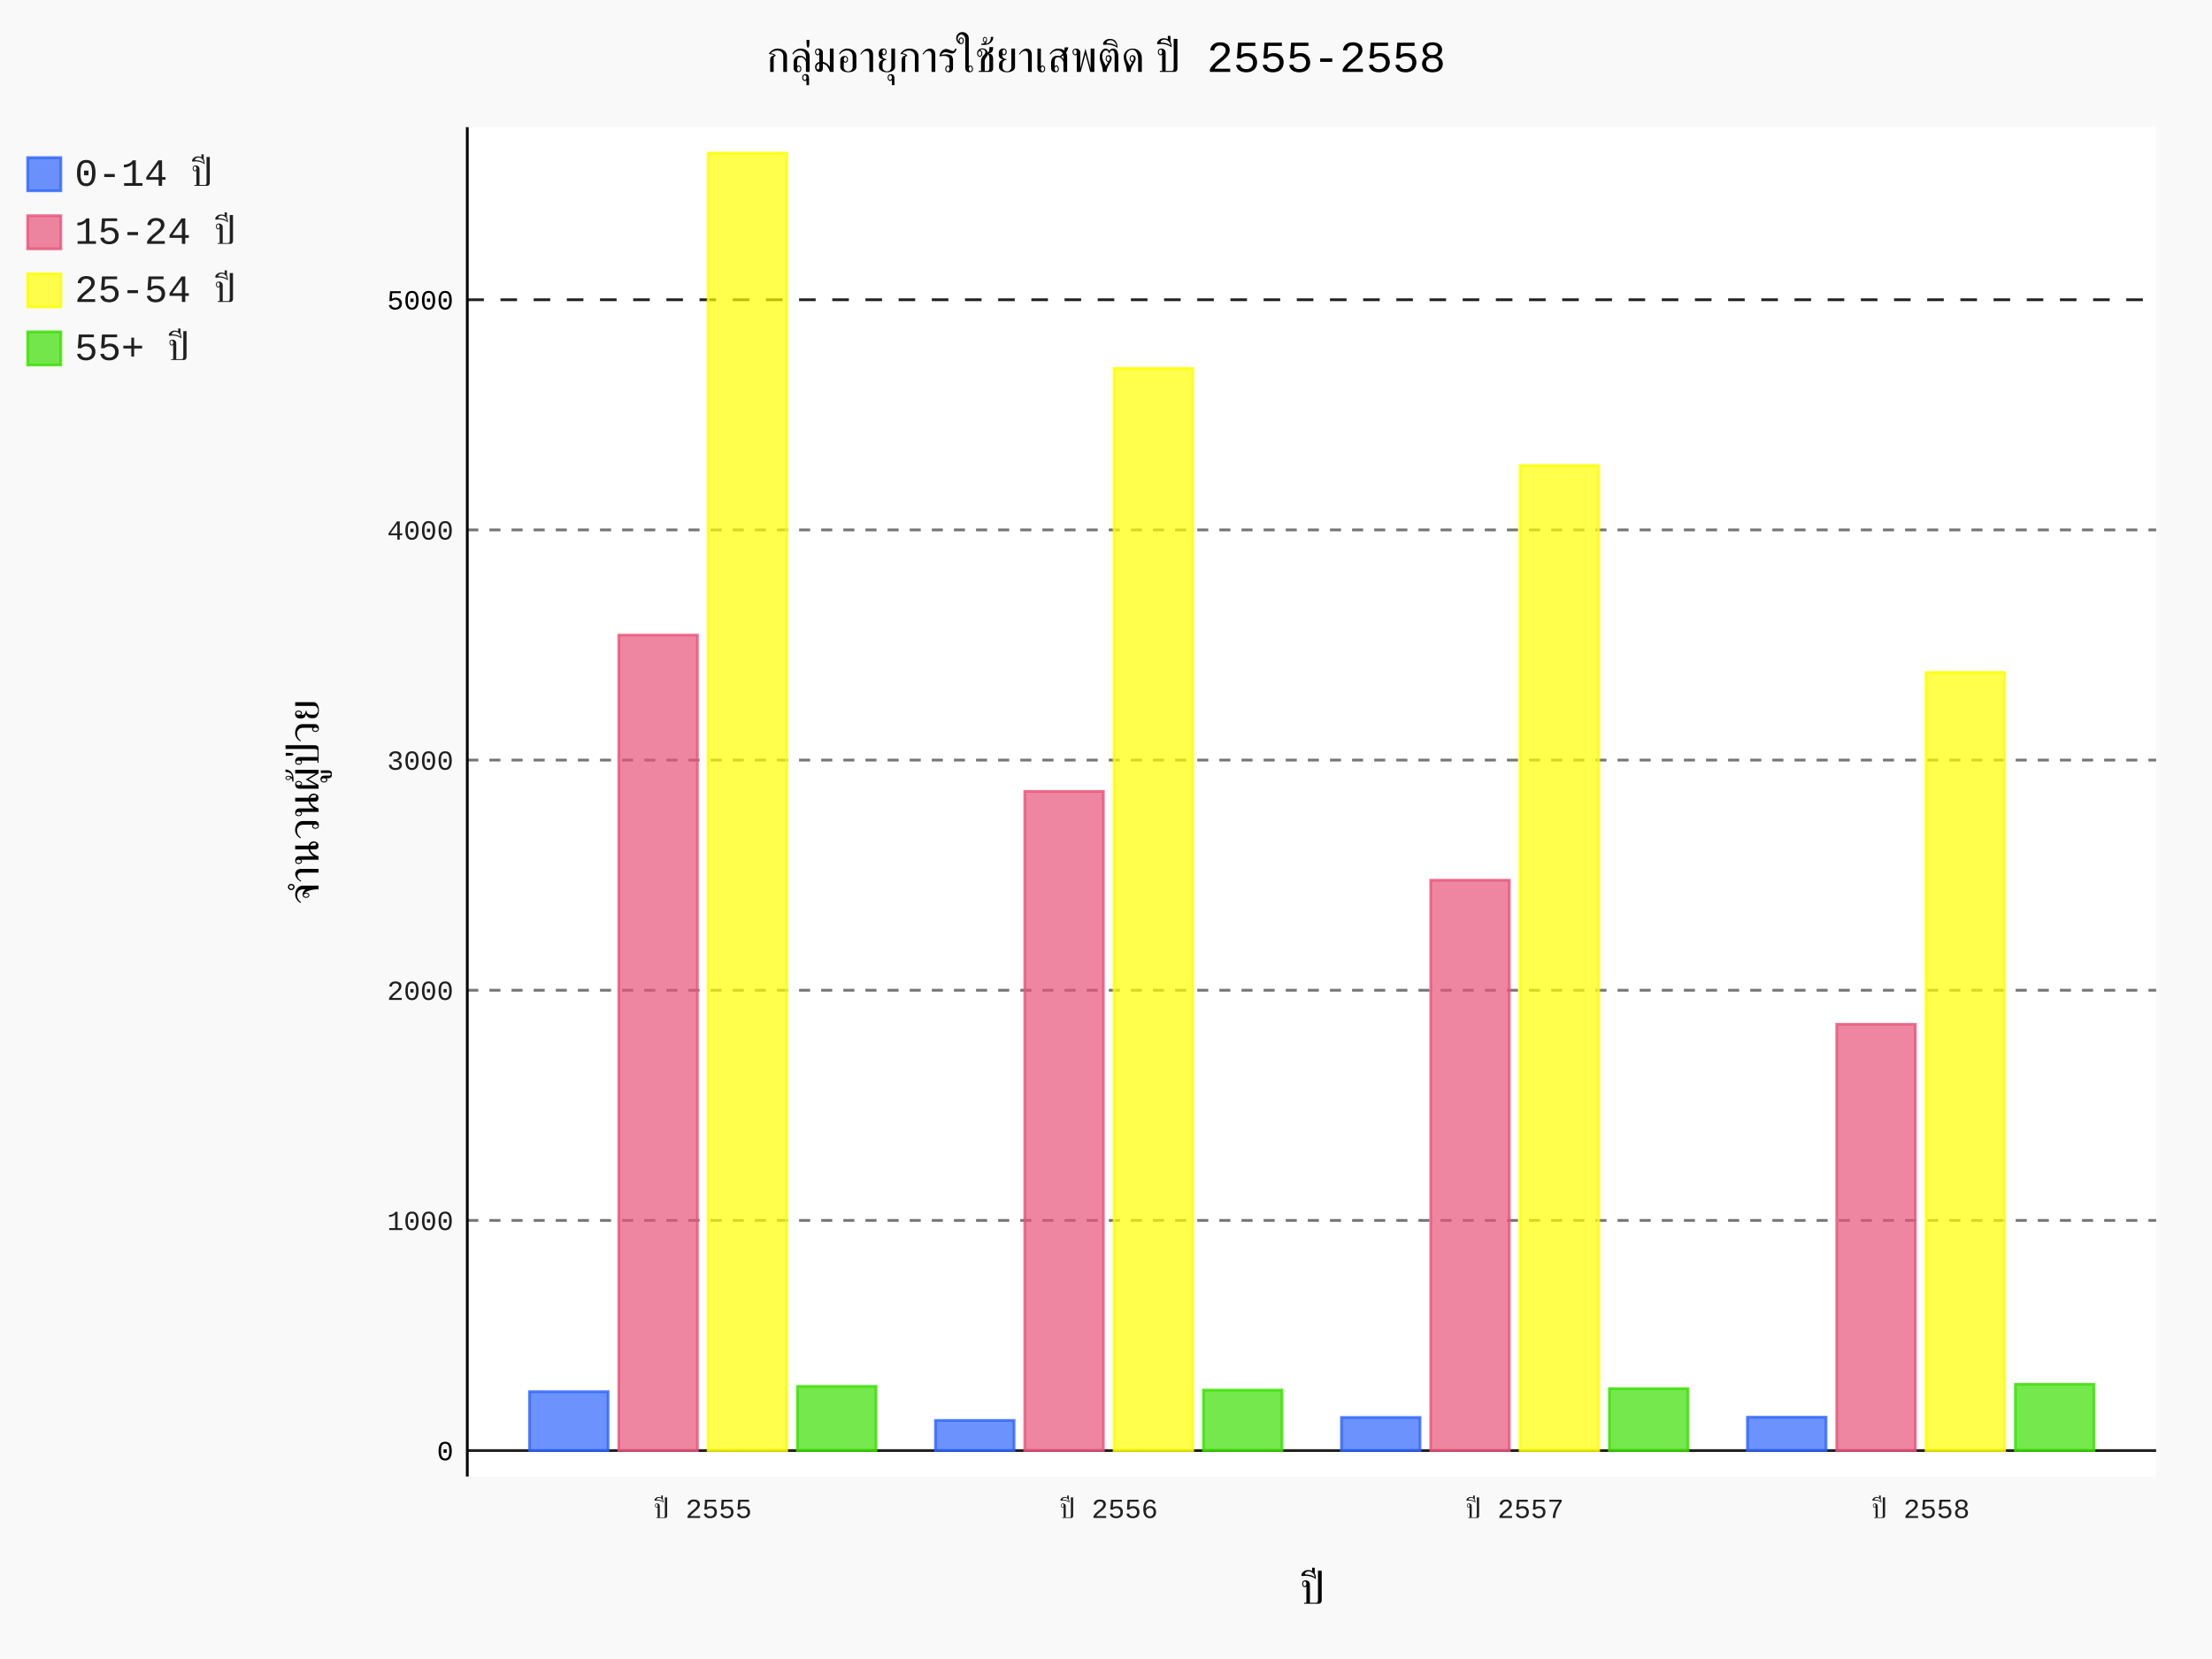
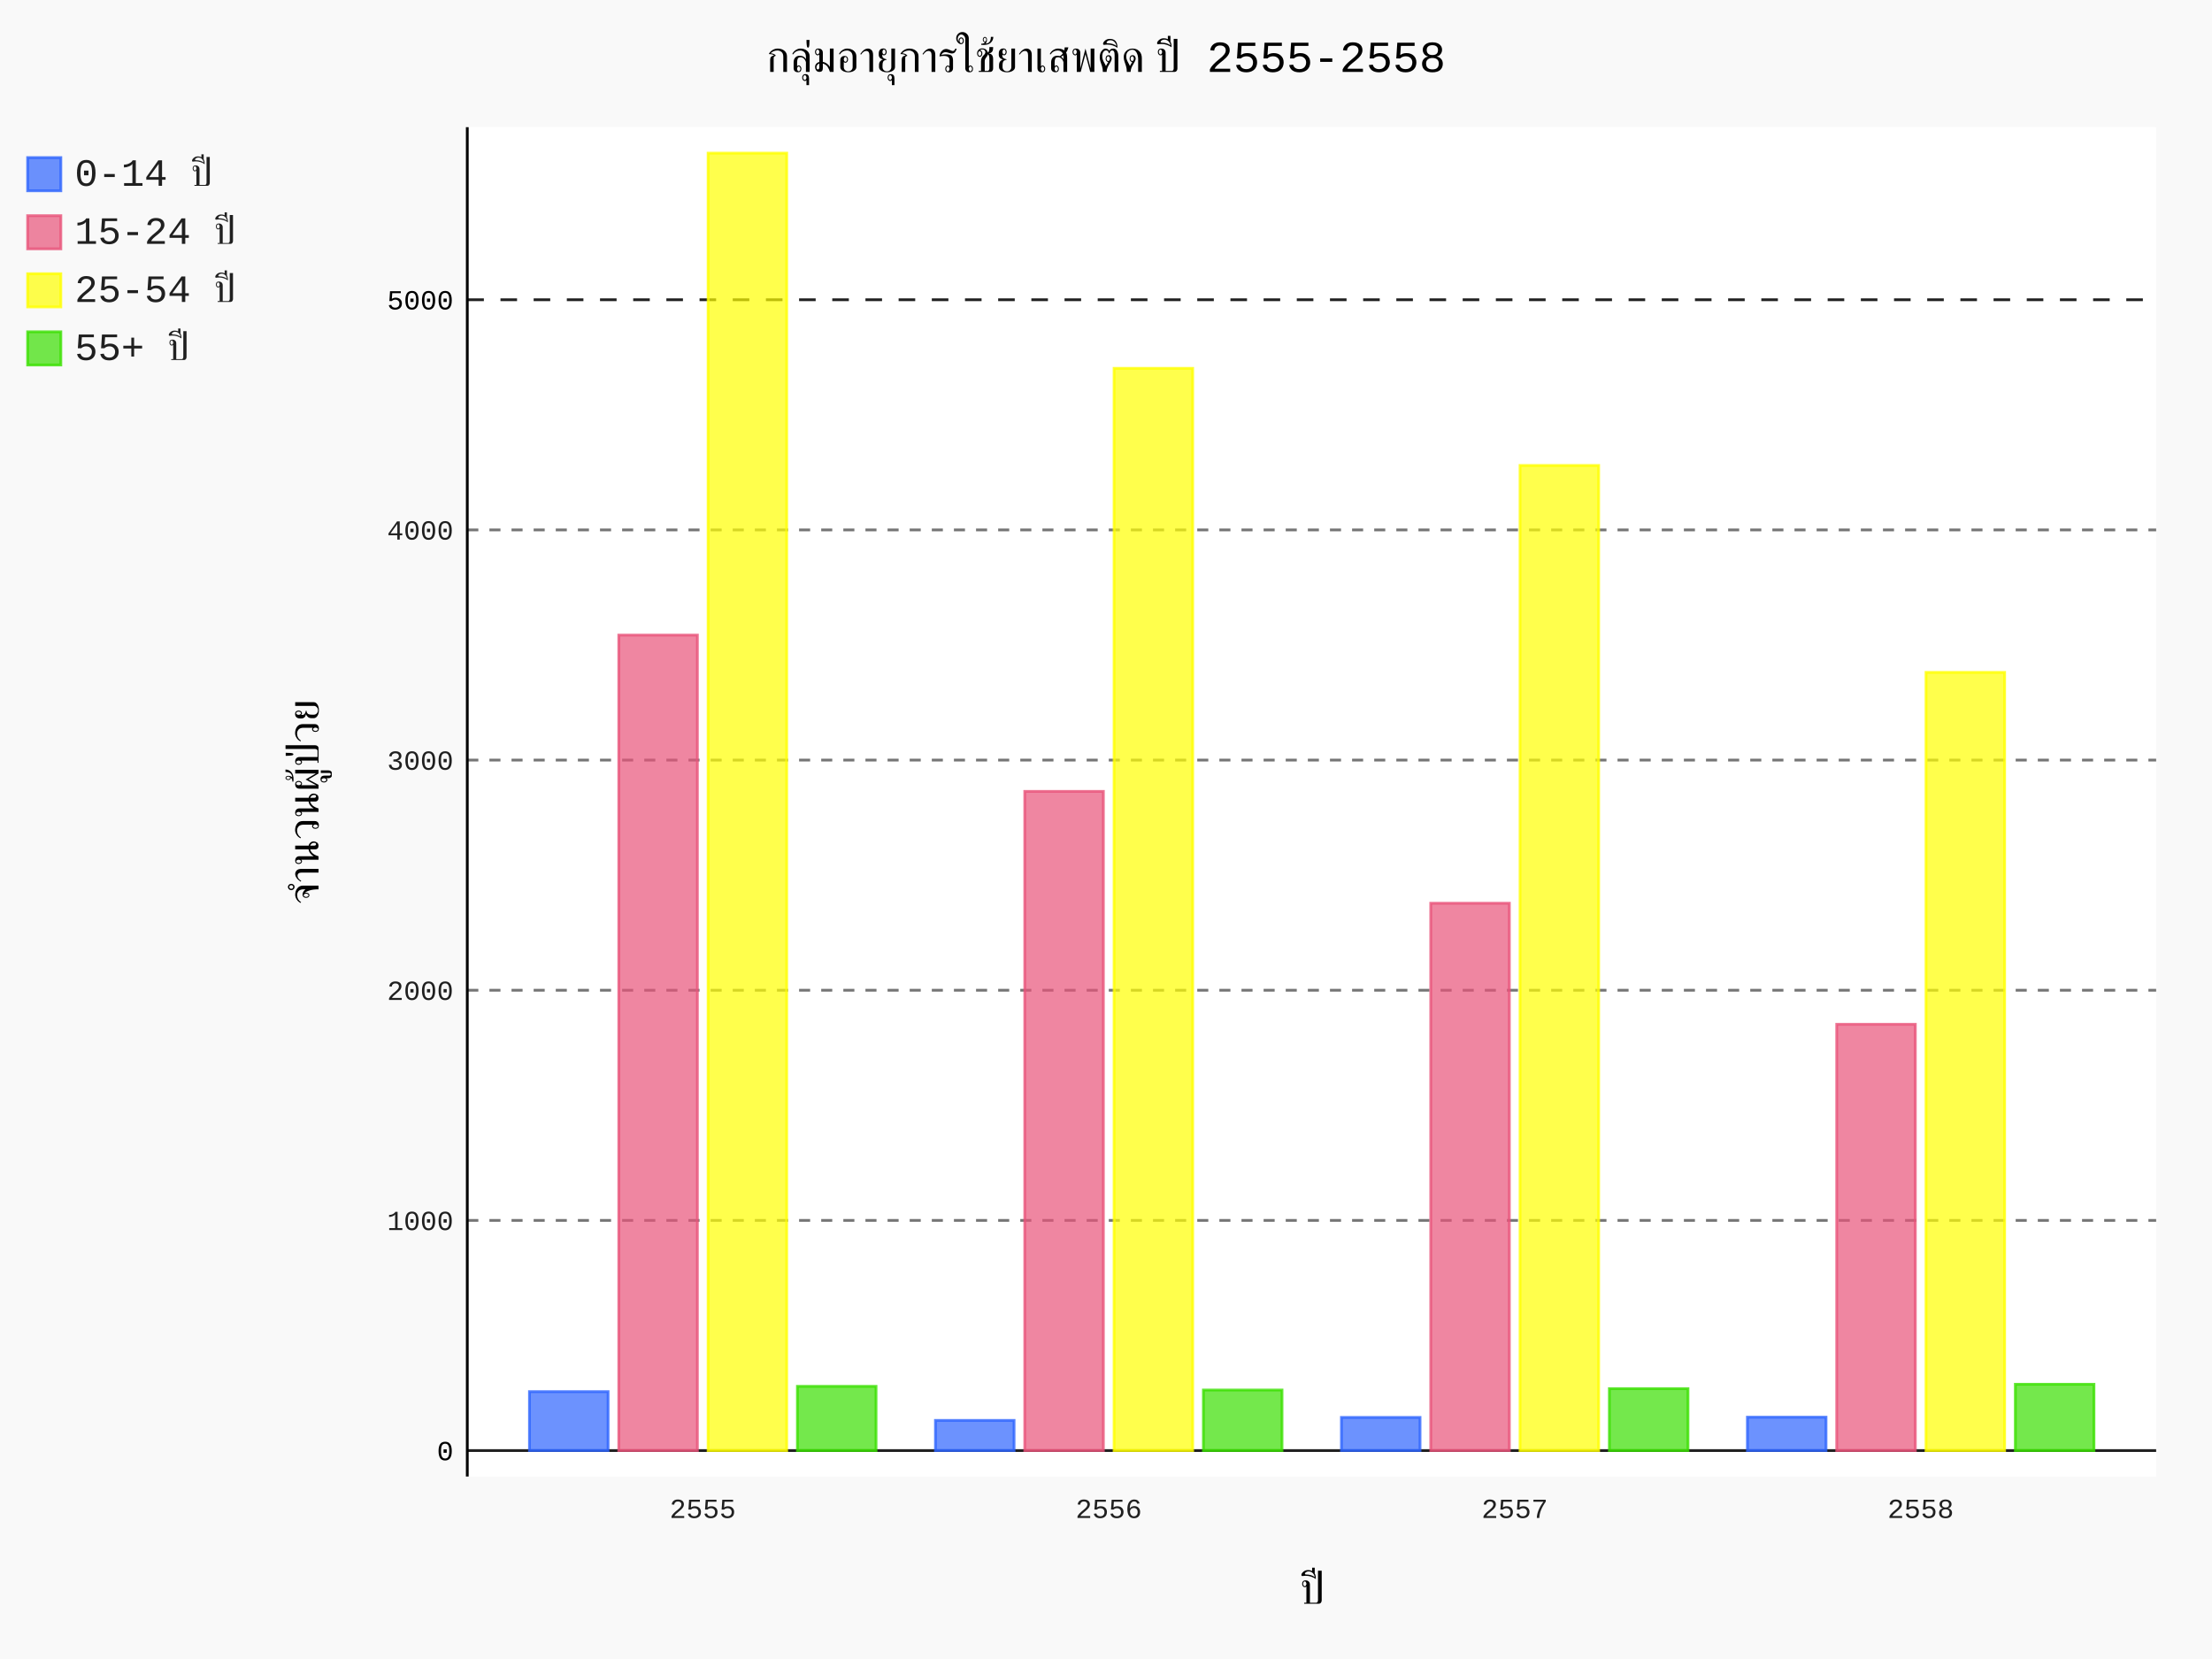
- <svg xmlns="http://www.w3.org/2000/svg" class="pygal-chart" id="chart-12d3b579-cc82-4567-b7fc-d6646e5f13c1" viewBox="0 0 800 600">
+ <svg xmlns="http://www.w3.org/2000/svg" class="pygal-chart" id="chart-8ebc9e7a-748e-410a-ad04-80e0d9317a6e" viewBox="0 0 800 600">
  <defs>
-     <style type="text/css">#chart-12d3b579-cc82-4567-b7fc-d6646e5f13c1{-webkit-user-select:none;-webkit-font-smoothing:antialiased;font-family:Consolas,"Liberation Mono",Menlo,Courier,monospace}#chart-12d3b579-cc82-4567-b7fc-d6646e5f13c1 .title{font-family:Consolas,"Liberation Mono",Menlo,Courier,monospace;font-size:16px}#chart-12d3b579-cc82-4567-b7fc-d6646e5f13c1 .legends .legend text{font-family:Consolas,"Liberation Mono",Menlo,Courier,monospace;font-size:14px}#chart-12d3b579-cc82-4567-b7fc-d6646e5f13c1 .axis text{font-family:Consolas,"Liberation Mono",Menlo,Courier,monospace;font-size:10px}#chart-12d3b579-cc82-4567-b7fc-d6646e5f13c1 .axis text.major{font-family:Consolas,"Liberation Mono",Menlo,Courier,monospace;font-size:10px}#chart-12d3b579-cc82-4567-b7fc-d6646e5f13c1 .text-overlay text.value{font-family:Consolas,"Liberation Mono",Menlo,Courier,monospace;font-size:16px}#chart-12d3b579-cc82-4567-b7fc-d6646e5f13c1 .text-overlay text.label{font-family:Consolas,"Liberation Mono",Menlo,Courier,monospace;font-size:10px}#chart-12d3b579-cc82-4567-b7fc-d6646e5f13c1 .tooltip{font-family:Consolas,"Liberation Mono",Menlo,Courier,monospace;font-size:14px}#chart-12d3b579-cc82-4567-b7fc-d6646e5f13c1 text.no_data{font-family:Consolas,"Liberation Mono",Menlo,Courier,monospace;font-size:64px}
- #chart-12d3b579-cc82-4567-b7fc-d6646e5f13c1{background-color:rgba(249,249,249,1)}#chart-12d3b579-cc82-4567-b7fc-d6646e5f13c1 path,#chart-12d3b579-cc82-4567-b7fc-d6646e5f13c1 line,#chart-12d3b579-cc82-4567-b7fc-d6646e5f13c1 rect,#chart-12d3b579-cc82-4567-b7fc-d6646e5f13c1 circle{-webkit-transition:150ms;-moz-transition:150ms;transition:150ms}#chart-12d3b579-cc82-4567-b7fc-d6646e5f13c1 .graph &gt; .background{fill:rgba(249,249,249,1)}#chart-12d3b579-cc82-4567-b7fc-d6646e5f13c1 .plot &gt; .background{fill:rgba(255,255,255,1)}#chart-12d3b579-cc82-4567-b7fc-d6646e5f13c1 .graph{fill:rgba(0,0,0,.87)}#chart-12d3b579-cc82-4567-b7fc-d6646e5f13c1 text.no_data{fill:rgba(0,0,0,1)}#chart-12d3b579-cc82-4567-b7fc-d6646e5f13c1 .title{fill:rgba(0,0,0,1)}#chart-12d3b579-cc82-4567-b7fc-d6646e5f13c1 .legends .legend text{fill:rgba(0,0,0,.87)}#chart-12d3b579-cc82-4567-b7fc-d6646e5f13c1 .legends .legend:hover text{fill:rgba(0,0,0,1)}#chart-12d3b579-cc82-4567-b7fc-d6646e5f13c1 .axis .line{stroke:rgba(0,0,0,1)}#chart-12d3b579-cc82-4567-b7fc-d6646e5f13c1 .axis .guide.line{stroke:rgba(0,0,0,.54)}#chart-12d3b579-cc82-4567-b7fc-d6646e5f13c1 .axis .major.line{stroke:rgba(0,0,0,.87)}#chart-12d3b579-cc82-4567-b7fc-d6646e5f13c1 .axis text.major{fill:rgba(0,0,0,1)}#chart-12d3b579-cc82-4567-b7fc-d6646e5f13c1 .axis.y .guides:hover .guide.line,#chart-12d3b579-cc82-4567-b7fc-d6646e5f13c1 .line-graph .axis.x .guides:hover .guide.line,#chart-12d3b579-cc82-4567-b7fc-d6646e5f13c1 .stackedline-graph .axis.x .guides:hover .guide.line,#chart-12d3b579-cc82-4567-b7fc-d6646e5f13c1 .xy-graph .axis.x .guides:hover .guide.line{stroke:rgba(0,0,0,1)}#chart-12d3b579-cc82-4567-b7fc-d6646e5f13c1 .axis .guides:hover text{fill:rgba(0,0,0,1)}#chart-12d3b579-cc82-4567-b7fc-d6646e5f13c1 .reactive{fill-opacity:.7;stroke-opacity:.8}#chart-12d3b579-cc82-4567-b7fc-d6646e5f13c1 .ci{stroke:rgba(0,0,0,.87)}#chart-12d3b579-cc82-4567-b7fc-d6646e5f13c1 .reactive.active,#chart-12d3b579-cc82-4567-b7fc-d6646e5f13c1 .active .reactive{fill-opacity:.8;stroke-opacity:.9;stroke-width:4}#chart-12d3b579-cc82-4567-b7fc-d6646e5f13c1 .ci .reactive.active{stroke-width:1.5}#chart-12d3b579-cc82-4567-b7fc-d6646e5f13c1 .series text{fill:rgba(0,0,0,1)}#chart-12d3b579-cc82-4567-b7fc-d6646e5f13c1 .tooltip rect{fill:rgba(255,255,255,1);stroke:rgba(0,0,0,1);-webkit-transition:opacity 150ms;-moz-transition:opacity 150ms;transition:opacity 150ms}#chart-12d3b579-cc82-4567-b7fc-d6646e5f13c1 .tooltip .label{fill:rgba(0,0,0,.87)}#chart-12d3b579-cc82-4567-b7fc-d6646e5f13c1 .tooltip .label{fill:rgba(0,0,0,.87)}#chart-12d3b579-cc82-4567-b7fc-d6646e5f13c1 .tooltip .legend{font-size:.8em;fill:rgba(0,0,0,.54)}#chart-12d3b579-cc82-4567-b7fc-d6646e5f13c1 .tooltip .x_label{font-size:.6em;fill:rgba(0,0,0,1)}#chart-12d3b579-cc82-4567-b7fc-d6646e5f13c1 .tooltip .xlink{font-size:.5em;text-decoration:underline}#chart-12d3b579-cc82-4567-b7fc-d6646e5f13c1 .tooltip .value{font-size:1.5em}#chart-12d3b579-cc82-4567-b7fc-d6646e5f13c1 .bound{font-size:.5em}#chart-12d3b579-cc82-4567-b7fc-d6646e5f13c1 .max-value{font-size:.75em;fill:rgba(0,0,0,.54)}#chart-12d3b579-cc82-4567-b7fc-d6646e5f13c1 .map-element{fill:rgba(255,255,255,1);stroke:rgba(0,0,0,.54) !important}#chart-12d3b579-cc82-4567-b7fc-d6646e5f13c1 .map-element .reactive{fill-opacity:inherit;stroke-opacity:inherit}#chart-12d3b579-cc82-4567-b7fc-d6646e5f13c1 .color-0,#chart-12d3b579-cc82-4567-b7fc-d6646e5f13c1 .color-0 a:visited{stroke:#2E64FE;fill:#2E64FE}#chart-12d3b579-cc82-4567-b7fc-d6646e5f13c1 .color-1,#chart-12d3b579-cc82-4567-b7fc-d6646e5f13c1 .color-1 a:visited{stroke:#E8537A;fill:#E8537A}#chart-12d3b579-cc82-4567-b7fc-d6646e5f13c1 .color-2,#chart-12d3b579-cc82-4567-b7fc-d6646e5f13c1 .color-2 a:visited{stroke:#FFFF00;fill:#FFFF00}#chart-12d3b579-cc82-4567-b7fc-d6646e5f13c1 .color-3,#chart-12d3b579-cc82-4567-b7fc-d6646e5f13c1 .color-3 a:visited{stroke:#3ADF00;fill:#3ADF00}#chart-12d3b579-cc82-4567-b7fc-d6646e5f13c1 .text-overlay .color-0 text{fill:black}#chart-12d3b579-cc82-4567-b7fc-d6646e5f13c1 .text-overlay .color-1 text{fill:black}#chart-12d3b579-cc82-4567-b7fc-d6646e5f13c1 .text-overlay .color-2 text{fill:black}#chart-12d3b579-cc82-4567-b7fc-d6646e5f13c1 .text-overlay .color-3 text{fill:black}
- #chart-12d3b579-cc82-4567-b7fc-d6646e5f13c1 text.no_data{text-anchor:middle}#chart-12d3b579-cc82-4567-b7fc-d6646e5f13c1 .guide.line{fill:none}#chart-12d3b579-cc82-4567-b7fc-d6646e5f13c1 .centered{text-anchor:middle}#chart-12d3b579-cc82-4567-b7fc-d6646e5f13c1 .title{text-anchor:middle}#chart-12d3b579-cc82-4567-b7fc-d6646e5f13c1 .legends .legend text{fill-opacity:1}#chart-12d3b579-cc82-4567-b7fc-d6646e5f13c1 .axis.x text{text-anchor:middle}#chart-12d3b579-cc82-4567-b7fc-d6646e5f13c1 .axis.x:not(.web) text[transform]{text-anchor:start}#chart-12d3b579-cc82-4567-b7fc-d6646e5f13c1 .axis.x:not(.web) text[transform].backwards{text-anchor:end}#chart-12d3b579-cc82-4567-b7fc-d6646e5f13c1 .axis.y text{text-anchor:end}#chart-12d3b579-cc82-4567-b7fc-d6646e5f13c1 .axis.y text[transform].backwards{text-anchor:start}#chart-12d3b579-cc82-4567-b7fc-d6646e5f13c1 .axis.y2 text{text-anchor:start}#chart-12d3b579-cc82-4567-b7fc-d6646e5f13c1 .axis.y2 text[transform].backwards{text-anchor:end}#chart-12d3b579-cc82-4567-b7fc-d6646e5f13c1 .axis .guide.line{stroke-dasharray:4,4}#chart-12d3b579-cc82-4567-b7fc-d6646e5f13c1 .axis .major.guide.line{stroke-dasharray:6,6}#chart-12d3b579-cc82-4567-b7fc-d6646e5f13c1 .horizontal .axis.y .guide.line,#chart-12d3b579-cc82-4567-b7fc-d6646e5f13c1 .horizontal .axis.y2 .guide.line,#chart-12d3b579-cc82-4567-b7fc-d6646e5f13c1 .vertical .axis.x .guide.line{opacity:0}#chart-12d3b579-cc82-4567-b7fc-d6646e5f13c1 .horizontal .axis.always_show .guide.line,#chart-12d3b579-cc82-4567-b7fc-d6646e5f13c1 .vertical .axis.always_show .guide.line{opacity:1 !important}#chart-12d3b579-cc82-4567-b7fc-d6646e5f13c1 .axis.y .guides:hover .guide.line,#chart-12d3b579-cc82-4567-b7fc-d6646e5f13c1 .axis.y2 .guides:hover .guide.line,#chart-12d3b579-cc82-4567-b7fc-d6646e5f13c1 .axis.x .guides:hover .guide.line{opacity:1}#chart-12d3b579-cc82-4567-b7fc-d6646e5f13c1 .axis .guides:hover text{opacity:1}#chart-12d3b579-cc82-4567-b7fc-d6646e5f13c1 .nofill{fill:none}#chart-12d3b579-cc82-4567-b7fc-d6646e5f13c1 .subtle-fill{fill-opacity:.2}#chart-12d3b579-cc82-4567-b7fc-d6646e5f13c1 .dot{stroke-width:1px;fill-opacity:1}#chart-12d3b579-cc82-4567-b7fc-d6646e5f13c1 .dot.active{stroke-width:5px}#chart-12d3b579-cc82-4567-b7fc-d6646e5f13c1 .dot.negative{fill:transparent}#chart-12d3b579-cc82-4567-b7fc-d6646e5f13c1 text,#chart-12d3b579-cc82-4567-b7fc-d6646e5f13c1 tspan{stroke:none !important}#chart-12d3b579-cc82-4567-b7fc-d6646e5f13c1 .series text.active{opacity:1}#chart-12d3b579-cc82-4567-b7fc-d6646e5f13c1 .tooltip rect{fill-opacity:.95;stroke-width:.5}#chart-12d3b579-cc82-4567-b7fc-d6646e5f13c1 .tooltip text{fill-opacity:1}#chart-12d3b579-cc82-4567-b7fc-d6646e5f13c1 .showable{visibility:hidden}#chart-12d3b579-cc82-4567-b7fc-d6646e5f13c1 .showable.shown{visibility:visible}#chart-12d3b579-cc82-4567-b7fc-d6646e5f13c1 .gauge-background{fill:rgba(229,229,229,1);stroke:none}#chart-12d3b579-cc82-4567-b7fc-d6646e5f13c1 .bg-lines{stroke:rgba(249,249,249,1);stroke-width:2px}</style>
+     <style type="text/css">#chart-8ebc9e7a-748e-410a-ad04-80e0d9317a6e{-webkit-user-select:none;-webkit-font-smoothing:antialiased;font-family:Consolas,"Liberation Mono",Menlo,Courier,monospace}#chart-8ebc9e7a-748e-410a-ad04-80e0d9317a6e .title{font-family:Consolas,"Liberation Mono",Menlo,Courier,monospace;font-size:16px}#chart-8ebc9e7a-748e-410a-ad04-80e0d9317a6e .legends .legend text{font-family:Consolas,"Liberation Mono",Menlo,Courier,monospace;font-size:14px}#chart-8ebc9e7a-748e-410a-ad04-80e0d9317a6e .axis text{font-family:Consolas,"Liberation Mono",Menlo,Courier,monospace;font-size:10px}#chart-8ebc9e7a-748e-410a-ad04-80e0d9317a6e .axis text.major{font-family:Consolas,"Liberation Mono",Menlo,Courier,monospace;font-size:10px}#chart-8ebc9e7a-748e-410a-ad04-80e0d9317a6e .text-overlay text.value{font-family:Consolas,"Liberation Mono",Menlo,Courier,monospace;font-size:16px}#chart-8ebc9e7a-748e-410a-ad04-80e0d9317a6e .text-overlay text.label{font-family:Consolas,"Liberation Mono",Menlo,Courier,monospace;font-size:10px}#chart-8ebc9e7a-748e-410a-ad04-80e0d9317a6e .tooltip{font-family:Consolas,"Liberation Mono",Menlo,Courier,monospace;font-size:14px}#chart-8ebc9e7a-748e-410a-ad04-80e0d9317a6e text.no_data{font-family:Consolas,"Liberation Mono",Menlo,Courier,monospace;font-size:64px}
+ #chart-8ebc9e7a-748e-410a-ad04-80e0d9317a6e{background-color:rgba(249,249,249,1)}#chart-8ebc9e7a-748e-410a-ad04-80e0d9317a6e path,#chart-8ebc9e7a-748e-410a-ad04-80e0d9317a6e line,#chart-8ebc9e7a-748e-410a-ad04-80e0d9317a6e rect,#chart-8ebc9e7a-748e-410a-ad04-80e0d9317a6e circle{-webkit-transition:150ms;-moz-transition:150ms;transition:150ms}#chart-8ebc9e7a-748e-410a-ad04-80e0d9317a6e .graph &gt; .background{fill:rgba(249,249,249,1)}#chart-8ebc9e7a-748e-410a-ad04-80e0d9317a6e .plot &gt; .background{fill:rgba(255,255,255,1)}#chart-8ebc9e7a-748e-410a-ad04-80e0d9317a6e .graph{fill:rgba(0,0,0,.87)}#chart-8ebc9e7a-748e-410a-ad04-80e0d9317a6e text.no_data{fill:rgba(0,0,0,1)}#chart-8ebc9e7a-748e-410a-ad04-80e0d9317a6e .title{fill:rgba(0,0,0,1)}#chart-8ebc9e7a-748e-410a-ad04-80e0d9317a6e .legends .legend text{fill:rgba(0,0,0,.87)}#chart-8ebc9e7a-748e-410a-ad04-80e0d9317a6e .legends .legend:hover text{fill:rgba(0,0,0,1)}#chart-8ebc9e7a-748e-410a-ad04-80e0d9317a6e .axis .line{stroke:rgba(0,0,0,1)}#chart-8ebc9e7a-748e-410a-ad04-80e0d9317a6e .axis .guide.line{stroke:rgba(0,0,0,.54)}#chart-8ebc9e7a-748e-410a-ad04-80e0d9317a6e .axis .major.line{stroke:rgba(0,0,0,.87)}#chart-8ebc9e7a-748e-410a-ad04-80e0d9317a6e .axis text.major{fill:rgba(0,0,0,1)}#chart-8ebc9e7a-748e-410a-ad04-80e0d9317a6e .axis.y .guides:hover .guide.line,#chart-8ebc9e7a-748e-410a-ad04-80e0d9317a6e .line-graph .axis.x .guides:hover .guide.line,#chart-8ebc9e7a-748e-410a-ad04-80e0d9317a6e .stackedline-graph .axis.x .guides:hover .guide.line,#chart-8ebc9e7a-748e-410a-ad04-80e0d9317a6e .xy-graph .axis.x .guides:hover .guide.line{stroke:rgba(0,0,0,1)}#chart-8ebc9e7a-748e-410a-ad04-80e0d9317a6e .axis .guides:hover text{fill:rgba(0,0,0,1)}#chart-8ebc9e7a-748e-410a-ad04-80e0d9317a6e .reactive{fill-opacity:.7;stroke-opacity:.8}#chart-8ebc9e7a-748e-410a-ad04-80e0d9317a6e .ci{stroke:rgba(0,0,0,.87)}#chart-8ebc9e7a-748e-410a-ad04-80e0d9317a6e .reactive.active,#chart-8ebc9e7a-748e-410a-ad04-80e0d9317a6e .active .reactive{fill-opacity:.8;stroke-opacity:.9;stroke-width:4}#chart-8ebc9e7a-748e-410a-ad04-80e0d9317a6e .ci .reactive.active{stroke-width:1.5}#chart-8ebc9e7a-748e-410a-ad04-80e0d9317a6e .series text{fill:rgba(0,0,0,1)}#chart-8ebc9e7a-748e-410a-ad04-80e0d9317a6e .tooltip rect{fill:rgba(255,255,255,1);stroke:rgba(0,0,0,1);-webkit-transition:opacity 150ms;-moz-transition:opacity 150ms;transition:opacity 150ms}#chart-8ebc9e7a-748e-410a-ad04-80e0d9317a6e .tooltip .label{fill:rgba(0,0,0,.87)}#chart-8ebc9e7a-748e-410a-ad04-80e0d9317a6e .tooltip .label{fill:rgba(0,0,0,.87)}#chart-8ebc9e7a-748e-410a-ad04-80e0d9317a6e .tooltip .legend{font-size:.8em;fill:rgba(0,0,0,.54)}#chart-8ebc9e7a-748e-410a-ad04-80e0d9317a6e .tooltip .x_label{font-size:.6em;fill:rgba(0,0,0,1)}#chart-8ebc9e7a-748e-410a-ad04-80e0d9317a6e .tooltip .xlink{font-size:.5em;text-decoration:underline}#chart-8ebc9e7a-748e-410a-ad04-80e0d9317a6e .tooltip .value{font-size:1.5em}#chart-8ebc9e7a-748e-410a-ad04-80e0d9317a6e .bound{font-size:.5em}#chart-8ebc9e7a-748e-410a-ad04-80e0d9317a6e .max-value{font-size:.75em;fill:rgba(0,0,0,.54)}#chart-8ebc9e7a-748e-410a-ad04-80e0d9317a6e .map-element{fill:rgba(255,255,255,1);stroke:rgba(0,0,0,.54) !important}#chart-8ebc9e7a-748e-410a-ad04-80e0d9317a6e .map-element .reactive{fill-opacity:inherit;stroke-opacity:inherit}#chart-8ebc9e7a-748e-410a-ad04-80e0d9317a6e .color-0,#chart-8ebc9e7a-748e-410a-ad04-80e0d9317a6e .color-0 a:visited{stroke:#2E64FE;fill:#2E64FE}#chart-8ebc9e7a-748e-410a-ad04-80e0d9317a6e .color-1,#chart-8ebc9e7a-748e-410a-ad04-80e0d9317a6e .color-1 a:visited{stroke:#E8537A;fill:#E8537A}#chart-8ebc9e7a-748e-410a-ad04-80e0d9317a6e .color-2,#chart-8ebc9e7a-748e-410a-ad04-80e0d9317a6e .color-2 a:visited{stroke:#FFFF00;fill:#FFFF00}#chart-8ebc9e7a-748e-410a-ad04-80e0d9317a6e .color-3,#chart-8ebc9e7a-748e-410a-ad04-80e0d9317a6e .color-3 a:visited{stroke:#3ADF00;fill:#3ADF00}#chart-8ebc9e7a-748e-410a-ad04-80e0d9317a6e .text-overlay .color-0 text{fill:black}#chart-8ebc9e7a-748e-410a-ad04-80e0d9317a6e .text-overlay .color-1 text{fill:black}#chart-8ebc9e7a-748e-410a-ad04-80e0d9317a6e .text-overlay .color-2 text{fill:black}#chart-8ebc9e7a-748e-410a-ad04-80e0d9317a6e .text-overlay .color-3 text{fill:black}
+ #chart-8ebc9e7a-748e-410a-ad04-80e0d9317a6e text.no_data{text-anchor:middle}#chart-8ebc9e7a-748e-410a-ad04-80e0d9317a6e .guide.line{fill:none}#chart-8ebc9e7a-748e-410a-ad04-80e0d9317a6e .centered{text-anchor:middle}#chart-8ebc9e7a-748e-410a-ad04-80e0d9317a6e .title{text-anchor:middle}#chart-8ebc9e7a-748e-410a-ad04-80e0d9317a6e .legends .legend text{fill-opacity:1}#chart-8ebc9e7a-748e-410a-ad04-80e0d9317a6e .axis.x text{text-anchor:middle}#chart-8ebc9e7a-748e-410a-ad04-80e0d9317a6e .axis.x:not(.web) text[transform]{text-anchor:start}#chart-8ebc9e7a-748e-410a-ad04-80e0d9317a6e .axis.x:not(.web) text[transform].backwards{text-anchor:end}#chart-8ebc9e7a-748e-410a-ad04-80e0d9317a6e .axis.y text{text-anchor:end}#chart-8ebc9e7a-748e-410a-ad04-80e0d9317a6e .axis.y text[transform].backwards{text-anchor:start}#chart-8ebc9e7a-748e-410a-ad04-80e0d9317a6e .axis.y2 text{text-anchor:start}#chart-8ebc9e7a-748e-410a-ad04-80e0d9317a6e .axis.y2 text[transform].backwards{text-anchor:end}#chart-8ebc9e7a-748e-410a-ad04-80e0d9317a6e .axis .guide.line{stroke-dasharray:4,4}#chart-8ebc9e7a-748e-410a-ad04-80e0d9317a6e .axis .major.guide.line{stroke-dasharray:6,6}#chart-8ebc9e7a-748e-410a-ad04-80e0d9317a6e .horizontal .axis.y .guide.line,#chart-8ebc9e7a-748e-410a-ad04-80e0d9317a6e .horizontal .axis.y2 .guide.line,#chart-8ebc9e7a-748e-410a-ad04-80e0d9317a6e .vertical .axis.x .guide.line{opacity:0}#chart-8ebc9e7a-748e-410a-ad04-80e0d9317a6e .horizontal .axis.always_show .guide.line,#chart-8ebc9e7a-748e-410a-ad04-80e0d9317a6e .vertical .axis.always_show .guide.line{opacity:1 !important}#chart-8ebc9e7a-748e-410a-ad04-80e0d9317a6e .axis.y .guides:hover .guide.line,#chart-8ebc9e7a-748e-410a-ad04-80e0d9317a6e .axis.y2 .guides:hover .guide.line,#chart-8ebc9e7a-748e-410a-ad04-80e0d9317a6e .axis.x .guides:hover .guide.line{opacity:1}#chart-8ebc9e7a-748e-410a-ad04-80e0d9317a6e .axis .guides:hover text{opacity:1}#chart-8ebc9e7a-748e-410a-ad04-80e0d9317a6e .nofill{fill:none}#chart-8ebc9e7a-748e-410a-ad04-80e0d9317a6e .subtle-fill{fill-opacity:.2}#chart-8ebc9e7a-748e-410a-ad04-80e0d9317a6e .dot{stroke-width:1px;fill-opacity:1}#chart-8ebc9e7a-748e-410a-ad04-80e0d9317a6e .dot.active{stroke-width:5px}#chart-8ebc9e7a-748e-410a-ad04-80e0d9317a6e .dot.negative{fill:transparent}#chart-8ebc9e7a-748e-410a-ad04-80e0d9317a6e text,#chart-8ebc9e7a-748e-410a-ad04-80e0d9317a6e tspan{stroke:none !important}#chart-8ebc9e7a-748e-410a-ad04-80e0d9317a6e .series text.active{opacity:1}#chart-8ebc9e7a-748e-410a-ad04-80e0d9317a6e .tooltip rect{fill-opacity:.95;stroke-width:.5}#chart-8ebc9e7a-748e-410a-ad04-80e0d9317a6e .tooltip text{fill-opacity:1}#chart-8ebc9e7a-748e-410a-ad04-80e0d9317a6e .showable{visibility:hidden}#chart-8ebc9e7a-748e-410a-ad04-80e0d9317a6e .showable.shown{visibility:visible}#chart-8ebc9e7a-748e-410a-ad04-80e0d9317a6e .gauge-background{fill:rgba(229,229,229,1);stroke:none}#chart-8ebc9e7a-748e-410a-ad04-80e0d9317a6e .bg-lines{stroke:rgba(249,249,249,1);stroke-width:2px}</style>
  </defs>
  <g class="graph bar-graph vertical">
    <rect class="background" height="600" width="800" x="0" y="0" />
    <g class="plot" transform="translate(169, 46)">
      <rect class="background" height="488" width="610.8" x="0" y="0" />
      <g class="axis y">
        <g class="guides">
          <path class="axis major line" d="M0 478.615 h610.8" />
          <text class="major" x="-5" y="482.115">0</text>
        </g>
        <g class="guides">
          <path class="guide line" d="M0 395.374 h610.8" />
          <text class="" x="-5" y="398.874">1000</text>
        </g>
        <g class="guides">
          <path class="guide line" d="M0 312.133 h610.8" />
          <text class="" x="-5" y="315.633">2000</text>
        </g>
        <g class="guides">
          <path class="guide line" d="M0 228.892 h610.8" />
          <text class="" x="-5" y="232.392">3000</text>
        </g>
        <g class="guides">
          <path class="guide line" d="M0 145.65 h610.8" />
          <text class="" x="-5" y="149.15">4000</text>
        </g>
        <g class="guides">
          <path class="major guide line" d="M0 62.409 h610.8" />
          <text class="major" x="-5" y="65.909">5000</text>
        </g>
      </g>
      <g class="axis x">
        <path class="line" d="M0 0 v488" />
        <g class="guides">
          <path class="guide line" d="M85.16 0 v488" />
-           <text class="" x="85.16" y="503.0">ปี 2555</text>
+           <text class="" x="85.16" y="503.0">2555</text>
        </g>
        <g class="guides">
          <path class="guide line" d="M231.987 0 v488" />
-           <text class="" x="231.987" y="503.0">ปี 2556</text>
+           <text class="" x="231.987" y="503.0">2556</text>
        </g>
        <g class="guides">
          <path class="guide line" d="M378.813 0 v488" />
-           <text class="" x="378.813" y="503.0">ปี 2557</text>
+           <text class="" x="378.813" y="503.0">2557</text>
        </g>
        <g class="guides">
          <path class="guide line" d="M525.64 0 v488" />
-           <text class="" x="525.64" y="503.0">ปี 2558</text>
+           <text class="" x="525.64" y="503.0">2558</text>
        </g>
      </g>
      <g class="series serie-0 color-0">
        <g class="bars">
          <g class="bar">
            <rect class="rect reactive tooltip-trigger" height="21.31" rx="0" ry="0" width="28.426" x="22.494" y="457.306" />
          </g>
          <g class="bar">
            <rect class="rect reactive tooltip-trigger" height="10.905" rx="0" ry="0" width="28.426" x="169.321" y="467.711" />
          </g>
          <g class="bar">
            <rect class="rect reactive tooltip-trigger" height="11.987" rx="0" ry="0" width="28.426" x="316.148" y="466.629" />
          </g>
          <g class="bar">
            <rect class="rect reactive tooltip-trigger" height="12.07" rx="0" ry="0" width="28.426" x="462.975" y="466.545" />
          </g>
        </g>
      </g>
      <g class="series serie-1 color-1">
        <g class="bars">
          <g class="bar">
            <rect class="rect reactive tooltip-trigger" height="294.924" rx="0" ry="0" width="28.426" x="54.796" y="183.692" />
          </g>
          <g class="bar">
            <rect class="rect reactive tooltip-trigger" height="238.403" rx="0" ry="0" width="28.426" x="201.623" y="240.213" />
          </g>
          <g class="bar">
-             <rect class="rect reactive tooltip-trigger" height="206.272" rx="0" ry="0" width="28.426" x="348.45" y="272.344" />
+             <rect class="rect reactive tooltip-trigger" height="197.948" rx="0" ry="0" width="28.426" x="348.45" y="280.668" />
          </g>
          <g class="bar">
            <rect class="rect reactive tooltip-trigger" height="154.163" rx="0" ry="0" width="28.426" x="495.277" y="324.453" />
          </g>
        </g>
      </g>
      <g class="series serie-2 color-2">
        <g class="bars">
          <g class="bar">
            <rect class="rect reactive tooltip-trigger" height="469.231" rx="0" ry="0" width="28.426" x="87.098" y="9.385" />
          </g>
          <g class="bar">
            <rect class="rect reactive tooltip-trigger" height="391.4" rx="0" ry="0" width="28.426" x="233.925" y="87.215" />
          </g>
          <g class="bar">
            <rect class="rect reactive tooltip-trigger" height="356.272" rx="0" ry="0" width="28.426" x="380.752" y="122.343" />
          </g>
          <g class="bar">
            <rect class="rect reactive tooltip-trigger" height="281.439" rx="0" ry="0" width="28.426" x="527.578" y="197.177" />
          </g>
        </g>
      </g>
      <g class="series serie-3 color-3">
        <g class="bars">
          <g class="bar">
            <rect class="rect reactive tooltip-trigger" height="23.224" rx="0" ry="0" width="28.426" x="119.4" y="455.391" />
          </g>
          <g class="bar">
            <rect class="rect reactive tooltip-trigger" height="21.892" rx="0" ry="0" width="28.426" x="266.227" y="456.723" />
          </g>
          <g class="bar">
            <rect class="rect reactive tooltip-trigger" height="22.392" rx="0" ry="0" width="28.426" x="413.053" y="456.223" />
          </g>
          <g class="bar">
            <rect class="rect reactive tooltip-trigger" height="23.973" rx="0" ry="0" width="28.426" x="559.88" y="454.642" />
          </g>
        </g>
      </g>
    </g>
    <g class="titles">
      <text class="title plot_title" x="400.0" y="26">กลุ่มอายุการใช้ยาเสพติด ปี 2555-2558</text>
      <text class="title" x="474.6" y="580">ปี</text>
      <text class="title" transform="rotate(-90 89.2 290)" x="89.2" y="316.0">จำนวนผู้ป่วย</text>
    </g>
    <g class="plot overlay" transform="translate(169, 46)">
      <g class="series serie-0 color-0" />
      <g class="series serie-1 color-1" />
      <g class="series serie-2 color-2" />
      <g class="series serie-3 color-3" />
    </g>
    <g class="plot text-overlay" transform="translate(169, 46)">
      <g class="series serie-0 color-0" />
      <g class="series serie-1 color-1" />
      <g class="series serie-2 color-2" />
      <g class="series serie-3 color-3" />
    </g>
    <g class="plot tooltip-overlay" transform="translate(169, 46)">
      <g class="tooltip" style="opacity: 0" transform="translate(0 0)">
        <rect class="tooltip-box" height="0" rx="0" ry="0" width="0" />
        <g class="text" />
      </g>
    </g>
    <g class="legends" transform="translate(10, 56)">
      <g class="legend reactive activate-serie" id="activate-serie-0">
        <rect class="color-0 reactive" height="12" width="12" x="0.0" y="1.0" />
        <text x="17.0" y="11.2">0-14 ปี</text>
      </g>
      <g class="legend reactive activate-serie" id="activate-serie-1">
        <rect class="color-1 reactive" height="12" width="12" x="0.0" y="22.0" />
        <text x="17.0" y="32.2">15-24 ปี</text>
      </g>
      <g class="legend reactive activate-serie" id="activate-serie-2">
        <rect class="color-2 reactive" height="12" width="12" x="0.0" y="43.0" />
        <text x="17.0" y="53.2">25-54 ปี</text>
      </g>
      <g class="legend reactive activate-serie" id="activate-serie-3">
        <rect class="color-3 reactive" height="12" width="12" x="0.0" y="64.0" />
        <text x="17.0" y="74.2">55+ ปี</text>
      </g>
    </g>
    <g class="legends" transform="translate(790, 56)" />
  </g>
</svg>
